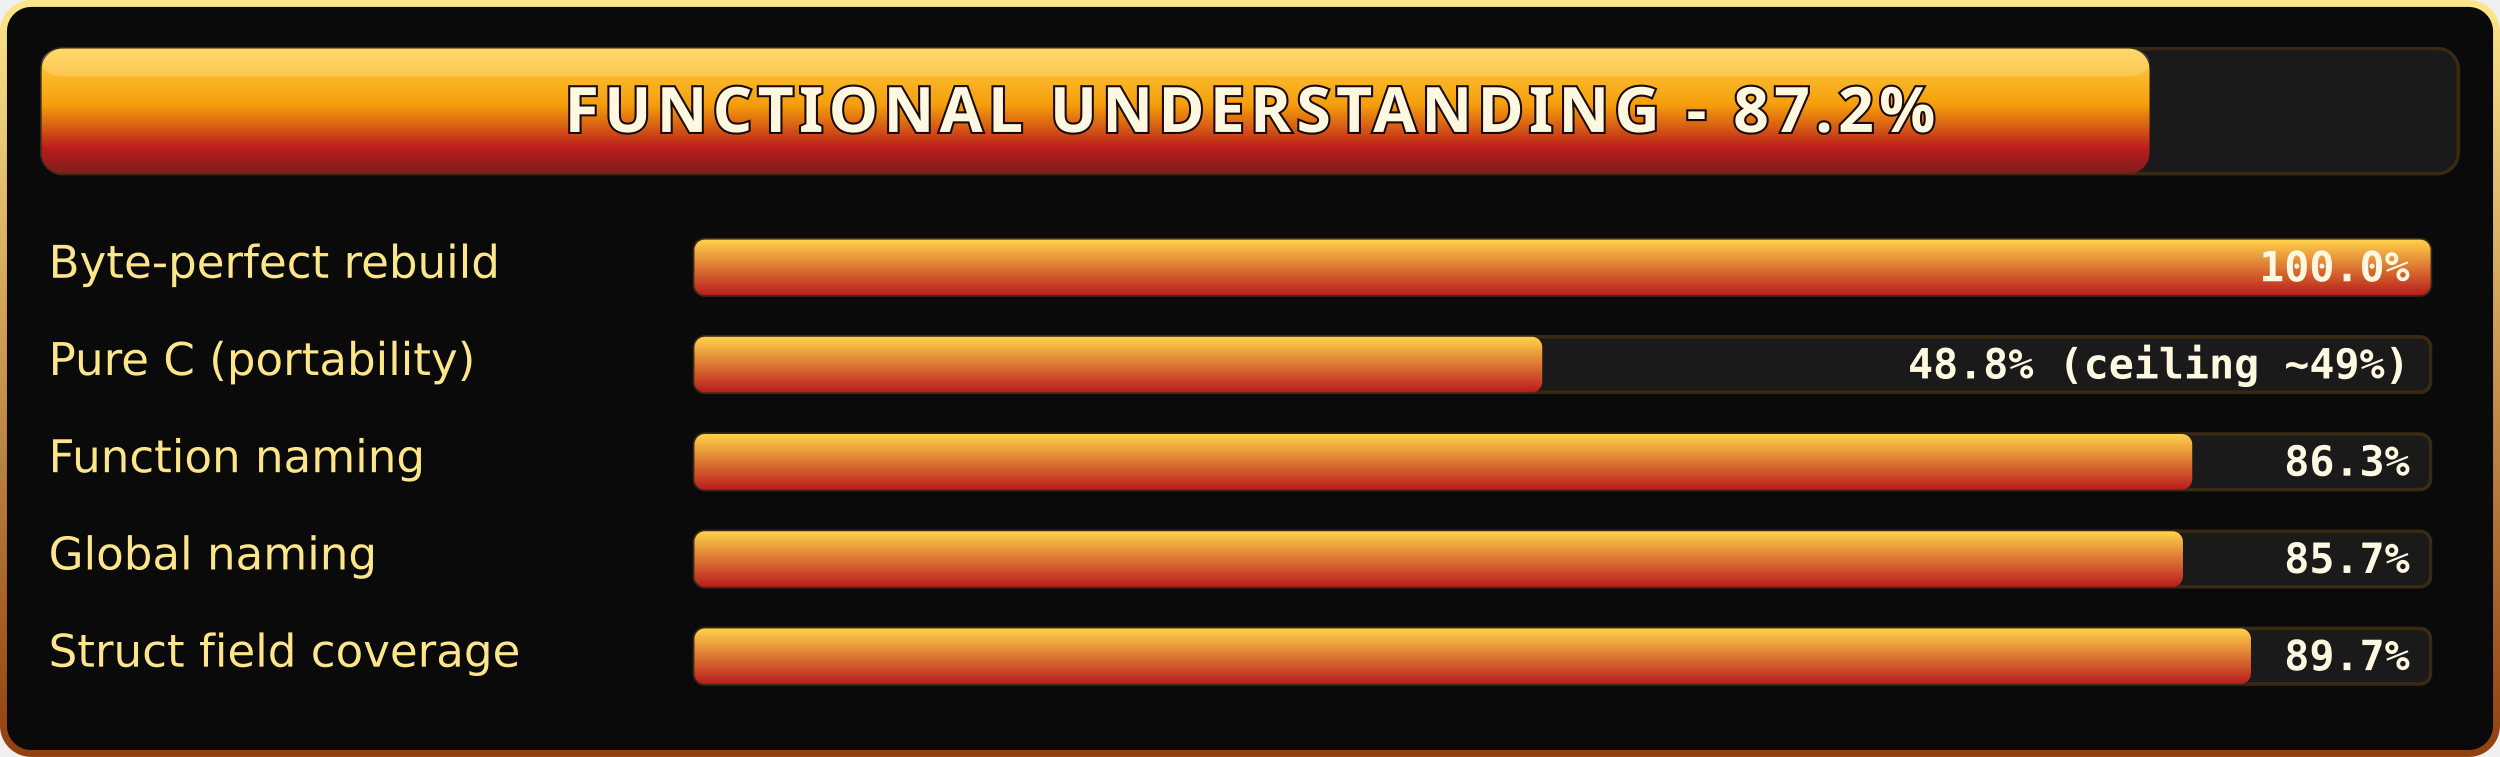
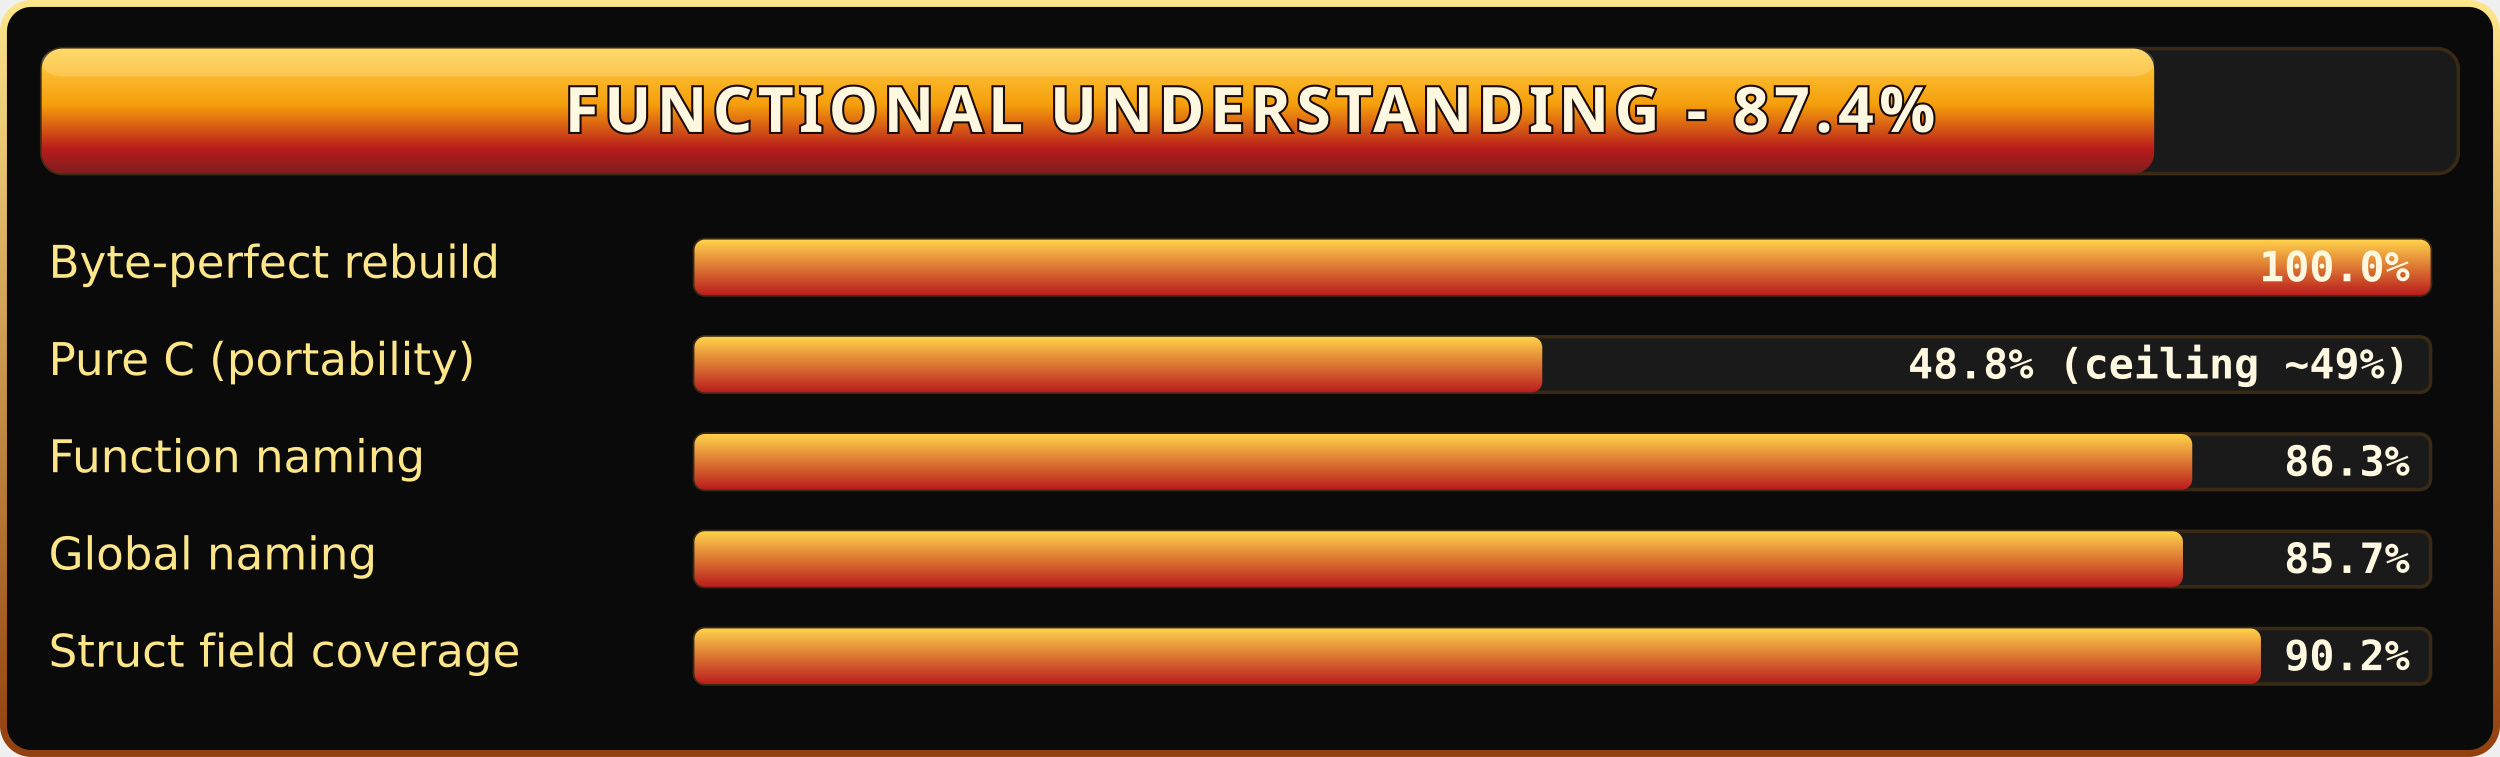
- <svg xmlns="http://www.w3.org/2000/svg" width="720" height="218" viewBox="0 0 720 218" role="img" aria-label="MK4 decomp progress 87.2%">
+ <svg xmlns="http://www.w3.org/2000/svg" width="720" height="218" viewBox="0 0 720 218" role="img" aria-label="MK4 decomp progress 87.4%">
  <defs>
    <linearGradient id="fillGrad" x1="0" y1="0" x2="0" y2="1">
      <stop offset="0%" stop-color="#ffd24a" />
      <stop offset="45%" stop-color="#f59e0b" />
      <stop offset="80%" stop-color="#b91c1c" />
      <stop offset="100%" stop-color="#7f1d1d" />
    </linearGradient>
    <linearGradient id="rowGrad" x1="0" y1="0" x2="0" y2="1">
      <stop offset="0%" stop-color="#ffd24a" />
      <stop offset="100%" stop-color="#b91c1c" />
    </linearGradient>
    <linearGradient id="borderGrad" x1="0" y1="0" x2="0" y2="1">
      <stop offset="0%" stop-color="#fde68a" />
      <stop offset="100%" stop-color="#92400e" />
    </linearGradient>
  </defs>
  <rect x="1" y="1" width="718" height="216" rx="8" ry="8" fill="#0a0a0a" stroke="url(#borderGrad)" stroke-width="2" />
  <rect x="12" y="14" width="696" height="36" rx="6" ry="6" fill="#1a1a1a" stroke="#3a2a14" stroke-width="1" />
-   <rect x="12" y="14" width="607.06" height="36" rx="6" ry="6" fill="url(#fillGrad)" />
-   <rect x="12" y="14" width="607.06" height="8" rx="6" ry="6" fill="#ffffff" opacity="0.18" />
-   <text x="360.0" y="38.0" font-family="Impact, 'Arial Black', sans-serif" font-size="18" font-weight="900" text-anchor="middle" fill="#fff8e1" stroke="#1a0a0a" stroke-width="1.2" paint-order="stroke fill" letter-spacing="1.5">FUNCTIONAL UNDERSTANDING - 87.2%</text>
+   <rect x="12" y="14" width="608.40" height="36" rx="6" ry="6" fill="url(#fillGrad)" />
+   <rect x="12" y="14" width="608.40" height="8" rx="6" ry="6" fill="#ffffff" opacity="0.18" />
+   <text x="360.0" y="38.0" font-family="Impact, 'Arial Black', sans-serif" font-size="18" font-weight="900" text-anchor="middle" fill="#fff8e1" stroke="#1a0a0a" stroke-width="1.2" paint-order="stroke fill" letter-spacing="1.5">FUNCTIONAL UNDERSTANDING - 87.4%</text>
  <text x="14" y="80" font-family="'DejaVu Sans', Verdana, sans-serif" font-size="13" fill="#fde68a">Byte-perfect rebuild</text>
  <rect x="200" y="69" width="500" height="16" rx="3" ry="3" fill="#1a1a1a" stroke="#3a2a14" stroke-width="1" />
  <rect x="200" y="69" width="500.00" height="16" rx="3" ry="3" fill="url(#rowGrad)" />
  <text x="694" y="81" font-family="'DejaVu Sans Mono', monospace" font-size="12" fill="#fff8e1" text-anchor="end" font-weight="bold">100.0%</text>
  <text x="14" y="108" font-family="'DejaVu Sans', Verdana, sans-serif" font-size="13" fill="#fde68a">Pure C (portability)</text>
  <rect x="200" y="97" width="500" height="16" rx="3" ry="3" fill="#1a1a1a" stroke="#3a2a14" stroke-width="1" />
  <rect x="200" y="97" width="244.17" height="16" rx="3" ry="3" fill="url(#rowGrad)" />
  <text x="694" y="109" font-family="'DejaVu Sans Mono', monospace" font-size="12" fill="#fff8e1" text-anchor="end" font-weight="bold">48.8% (ceiling ~49%)</text>
  <text x="14" y="136" font-family="'DejaVu Sans', Verdana, sans-serif" font-size="13" fill="#fde68a">Function naming</text>
  <rect x="200" y="125" width="500" height="16" rx="3" ry="3" fill="#1a1a1a" stroke="#3a2a14" stroke-width="1" />
  <rect x="200" y="125" width="431.37" height="16" rx="3" ry="3" fill="url(#rowGrad)" />
  <text x="694" y="137" font-family="'DejaVu Sans Mono', monospace" font-size="12" fill="#fff8e1" text-anchor="end" font-weight="bold">86.3%</text>
  <text x="14" y="164" font-family="'DejaVu Sans', Verdana, sans-serif" font-size="13" fill="#fde68a">Global naming</text>
  <rect x="200" y="153" width="500" height="16" rx="3" ry="3" fill="#1a1a1a" stroke="#3a2a14" stroke-width="1" />
  <rect x="200" y="153" width="428.69" height="16" rx="3" ry="3" fill="url(#rowGrad)" />
  <text x="694" y="165" font-family="'DejaVu Sans Mono', monospace" font-size="12" fill="#fff8e1" text-anchor="end" font-weight="bold">85.7%</text>
  <text x="14" y="192" font-family="'DejaVu Sans', Verdana, sans-serif" font-size="13" fill="#fde68a">Struct field coverage</text>
  <rect x="200" y="181" width="500" height="16" rx="3" ry="3" fill="#1a1a1a" stroke="#3a2a14" stroke-width="1" />
-   <rect x="200" y="181" width="448.28" height="16" rx="3" ry="3" fill="url(#rowGrad)" />
-   <text x="694" y="193" font-family="'DejaVu Sans Mono', monospace" font-size="12" fill="#fff8e1" text-anchor="end" font-weight="bold">89.7%</text>
+   <rect x="200" y="181" width="451.15" height="16" rx="3" ry="3" fill="url(#rowGrad)" />
+   <text x="694" y="193" font-family="'DejaVu Sans Mono', monospace" font-size="12" fill="#fff8e1" text-anchor="end" font-weight="bold">90.2%</text>
</svg>
